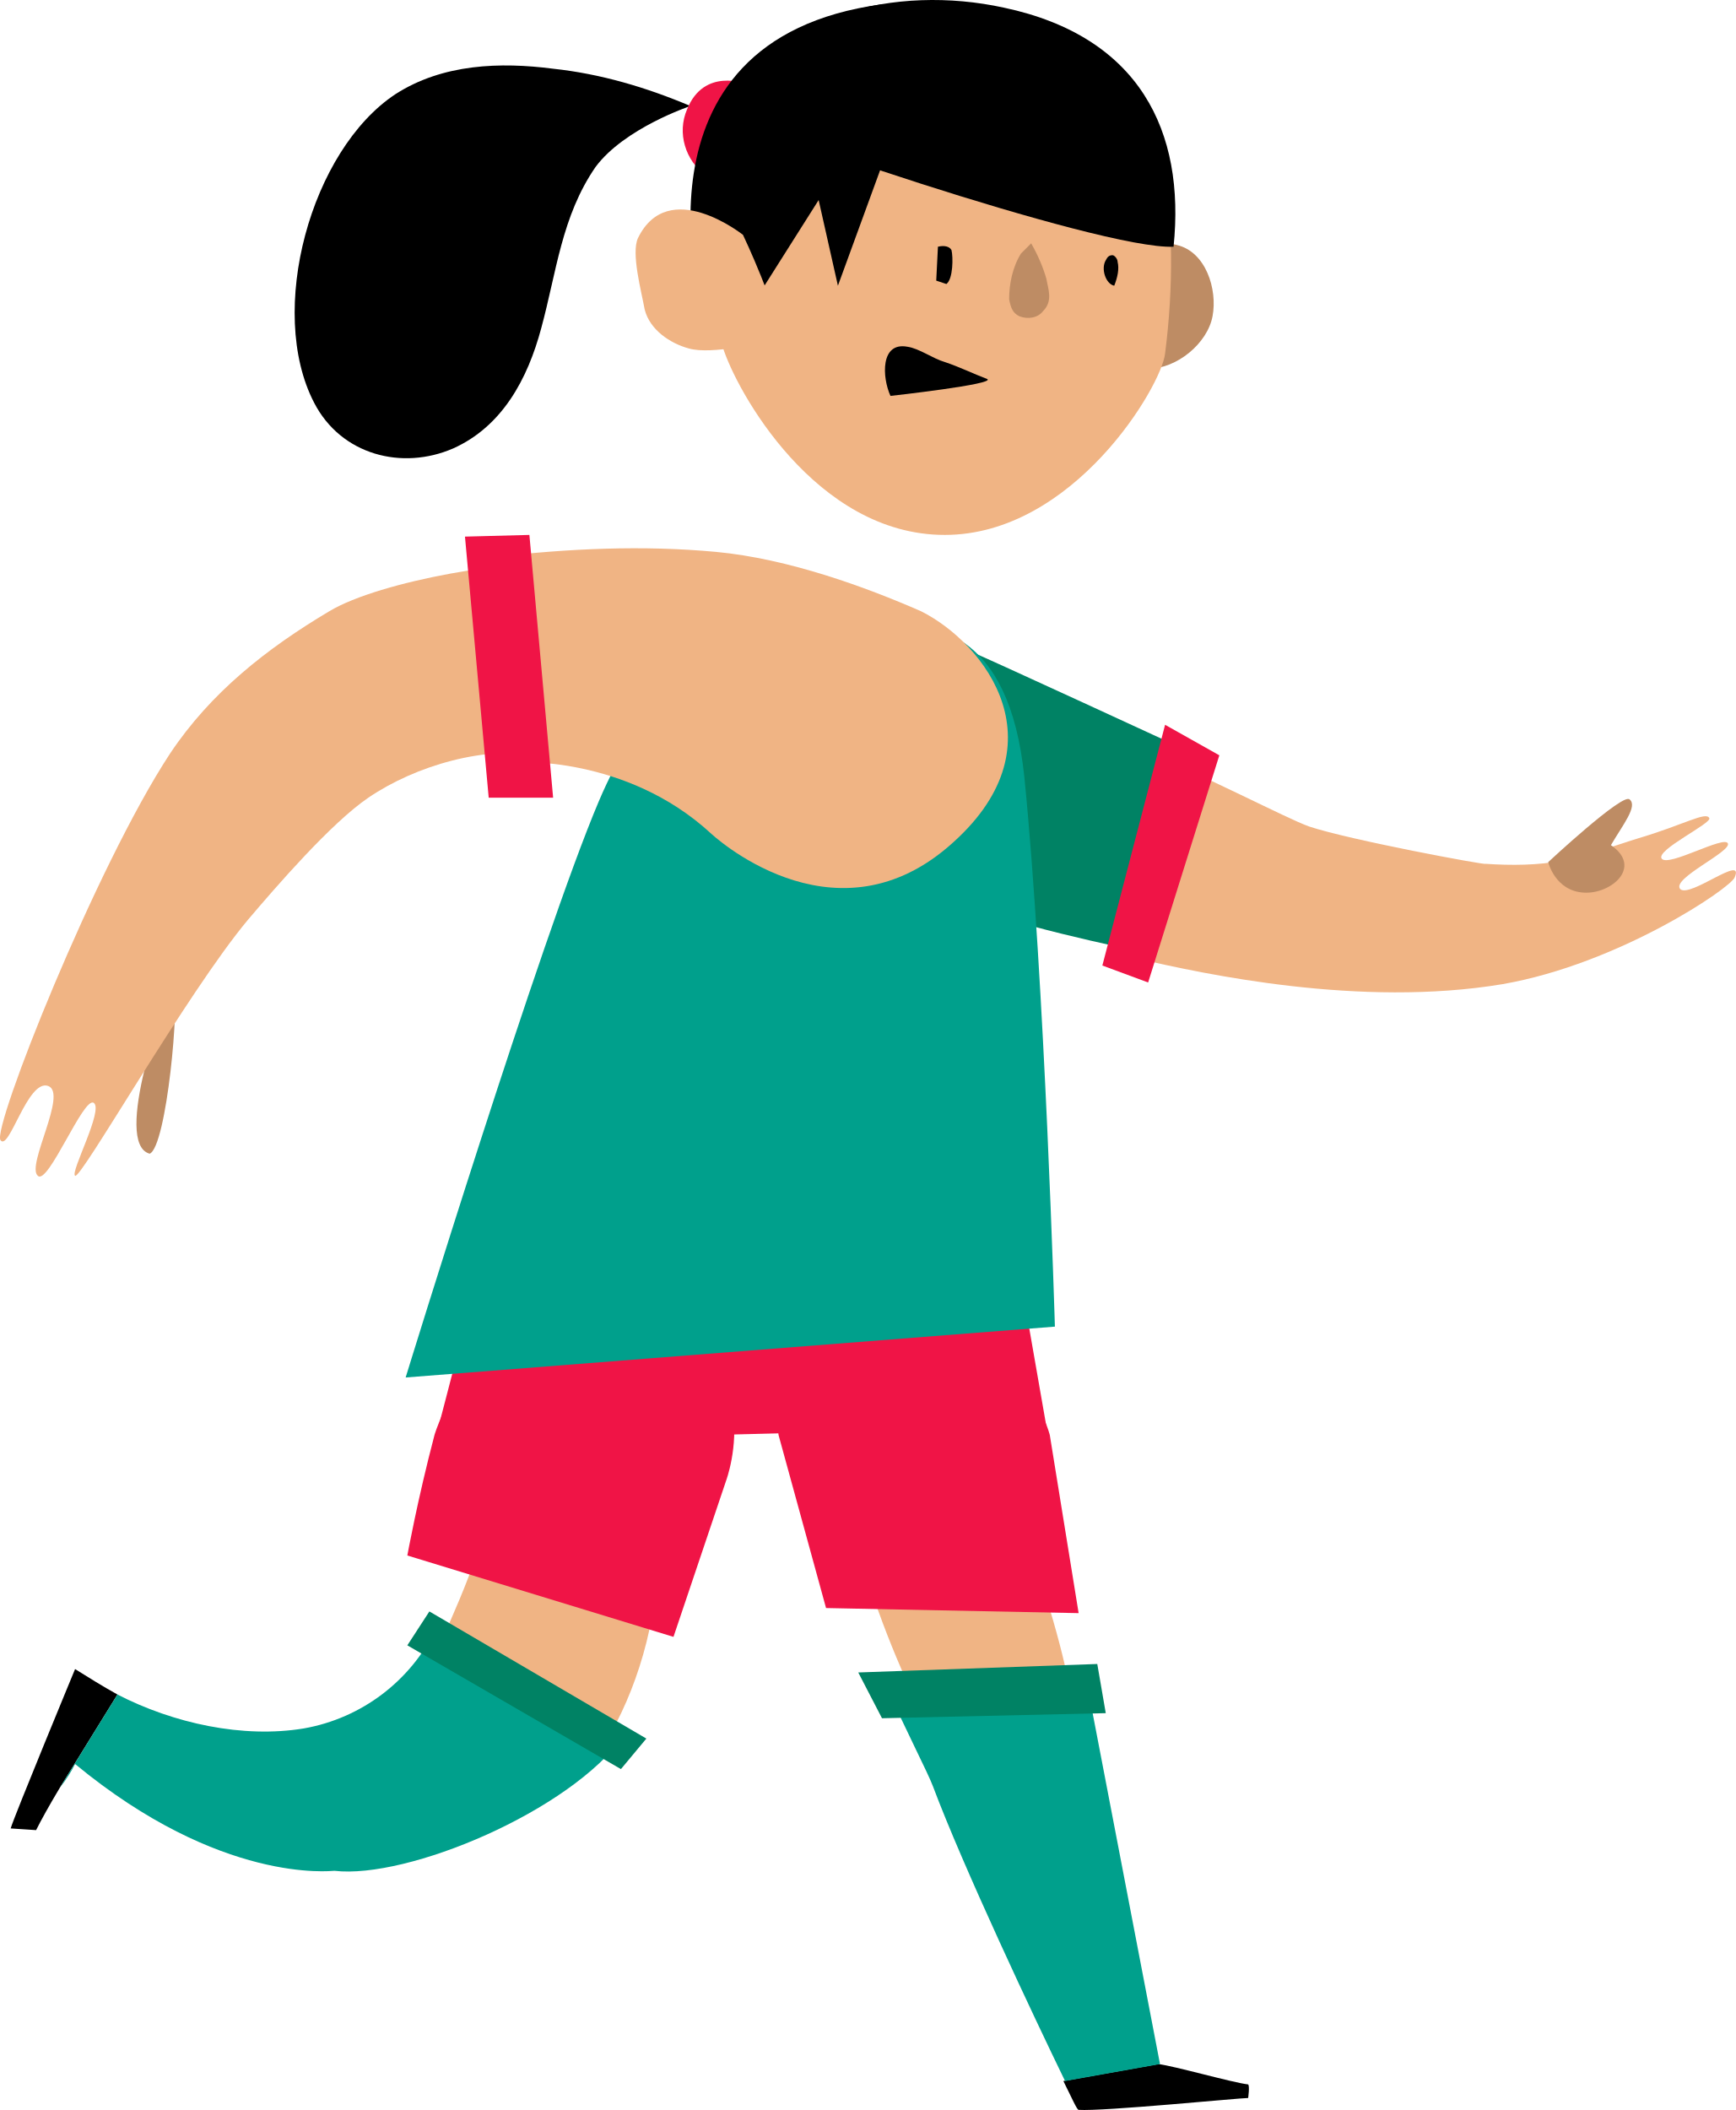
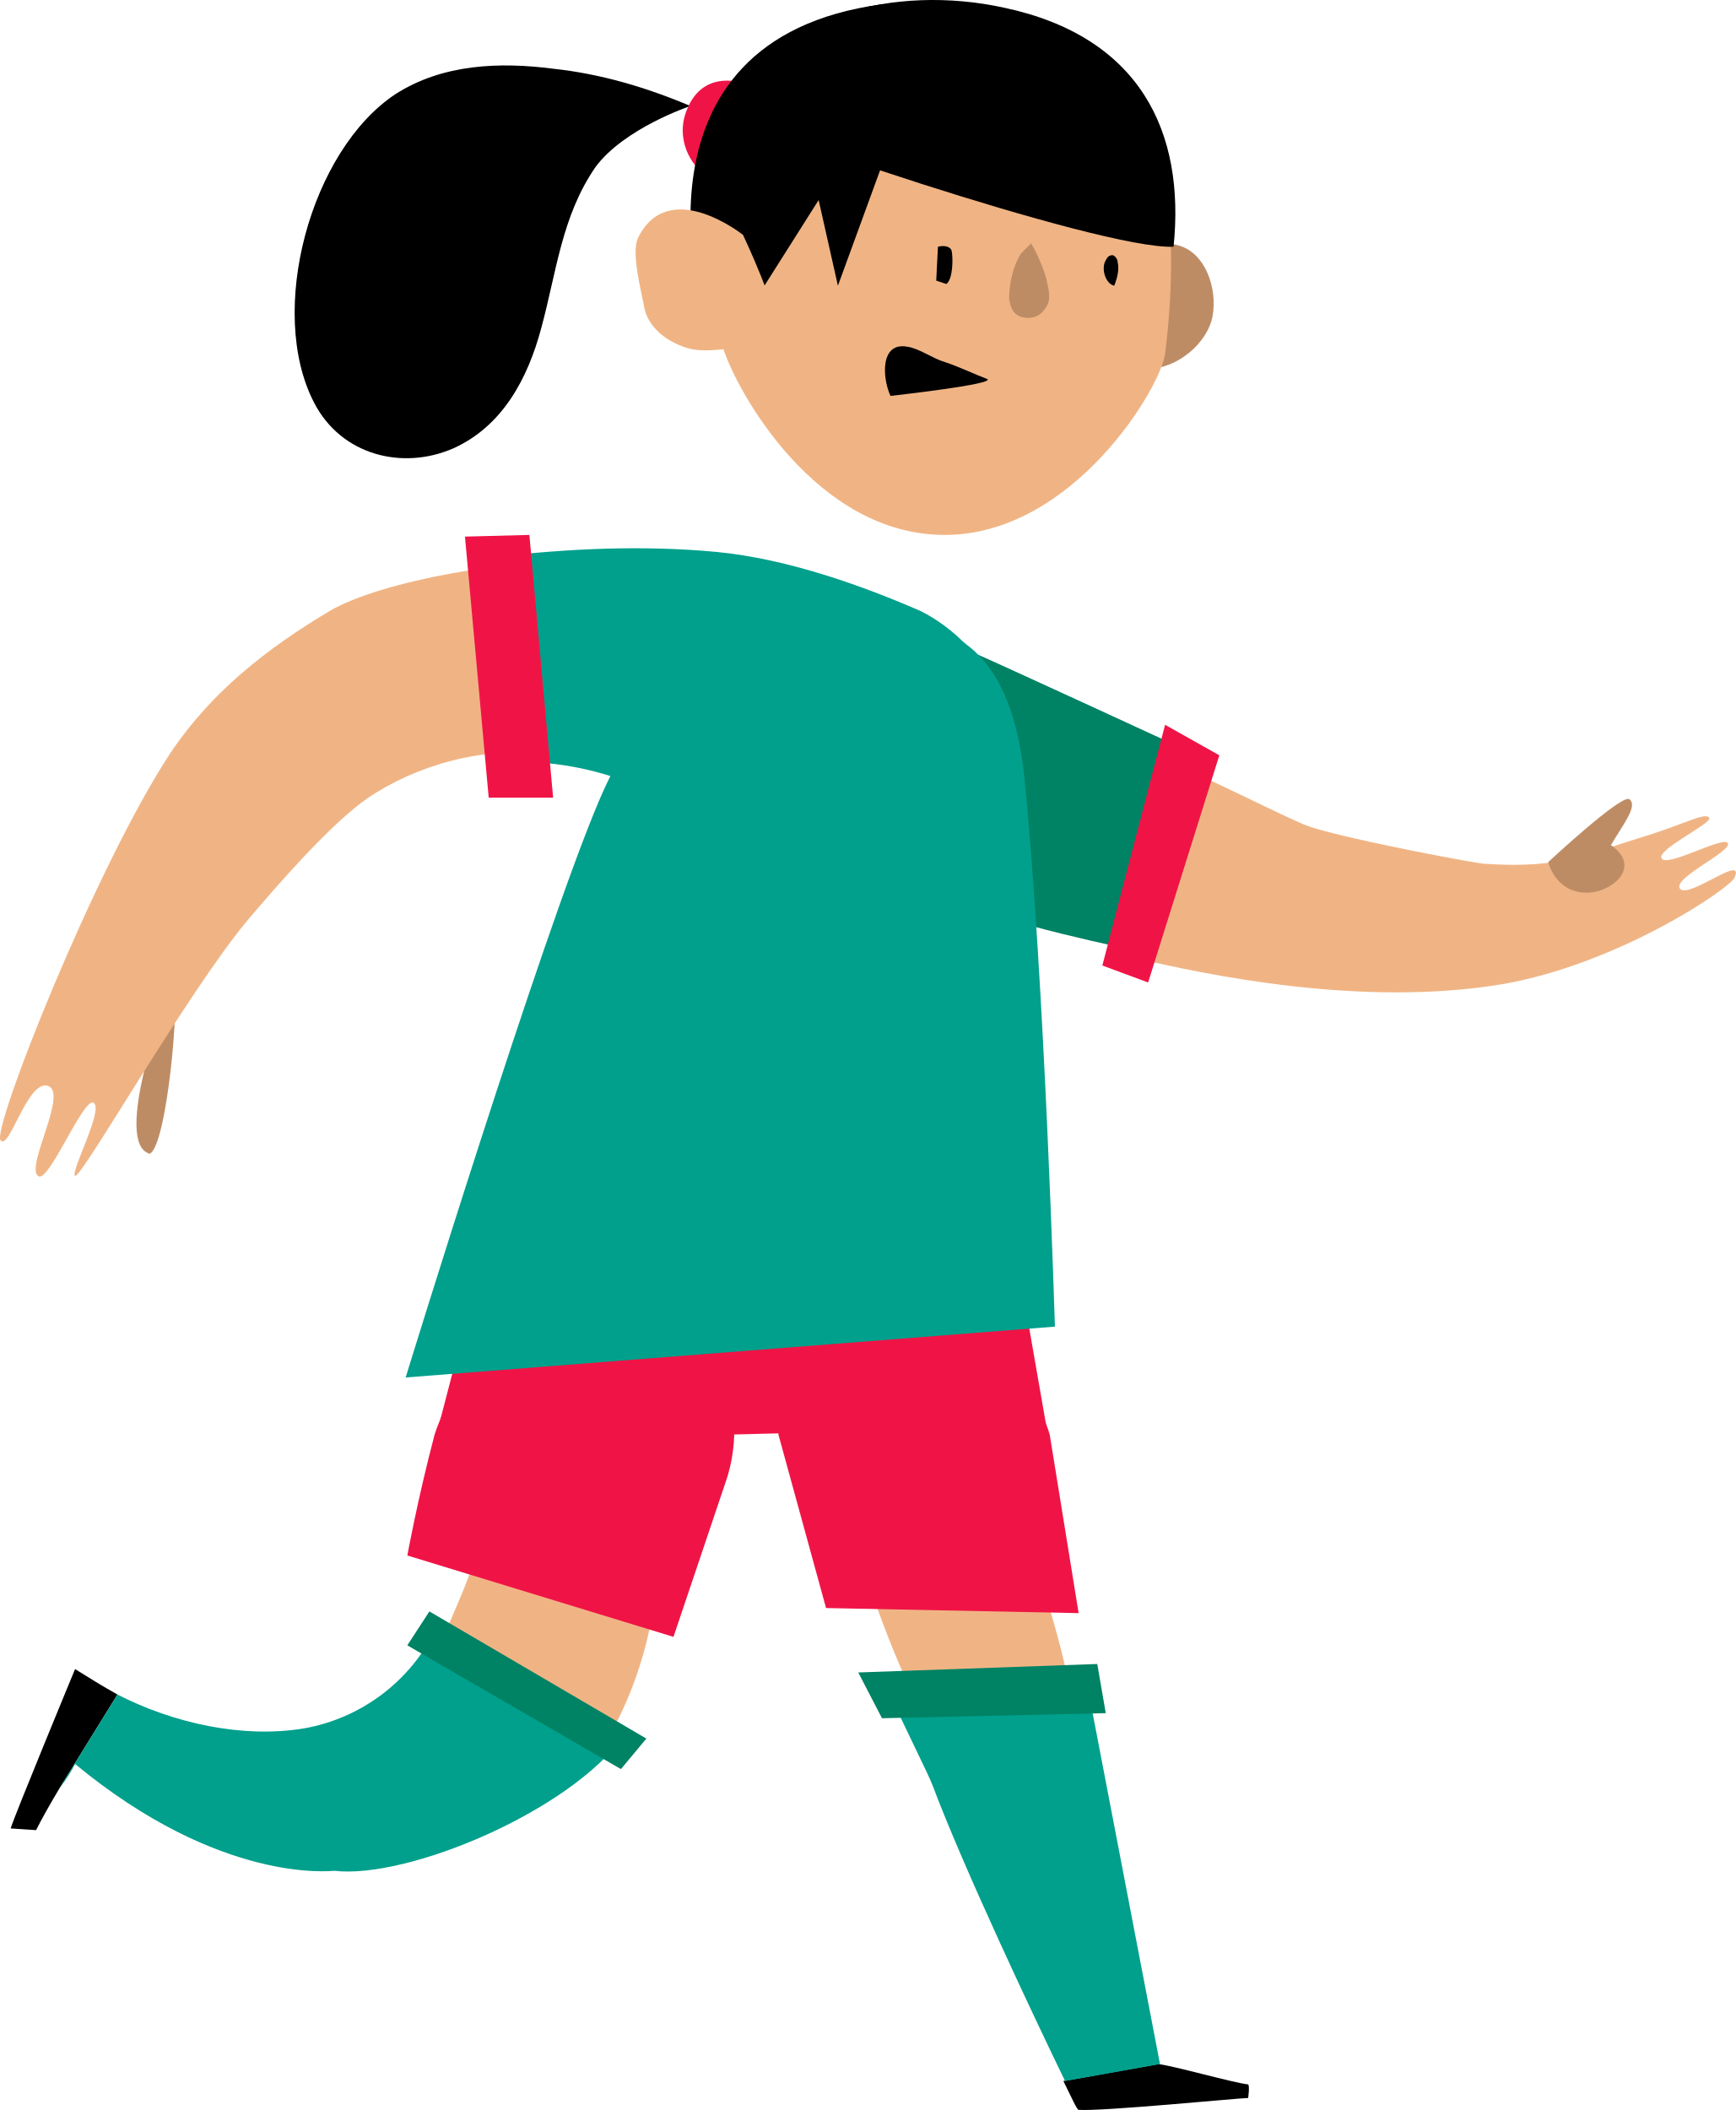
<svg xmlns="http://www.w3.org/2000/svg" version="1.1" width="102.403" height="124.462" viewBox="0,0,102.403,124.462">
-   <g transform="translate(-189.4711,-118.4467)">
+   <g transform="translate(-188.7983,-117.769)">
    <g data-paper-data="{&quot;isPaintingLayer&quot;:true}" fill-rule="evenodd" stroke="none" stroke-width="1" stroke-linecap="butt" stroke-linejoin="miter" stroke-miterlimit="10" stroke-dasharray="" stroke-dashoffset="0" style="mix-blend-mode: normal">
      <g>
        <g>
-           <path d="M215.4,215.5c0.8,-1.8 1.6,-3.6 2.2,-5.4c1,-3.2 1.7,-6.2 5.7,-6c7.3,0.3 5.3,12.2 1.5,17.7c-0.8,1.1 -9.4,-6.3 -9.4,-6.3z" fill="#f0b484" />
-           <path d="M226.4,196.2c8.9,1.6 5.9,9.6 5.9,9.6l-3.1,9.2l-15.7,-4.8c0,0 0.6,-3.3 1.6,-7.1c0,0 2.4,-8.5 11.3,-6.9z" fill="#f01446" />
+           <path d="M214.727,214.822c0.8,-1.8 1.6,-3.6 2.2,-5.4c1,-3.2 1.7,-6.2 5.7,-6c7.3,0.3 5.3,12.2 1.5,17.7c-0.8,1.1 -9.4,-6.3 -9.4,-6.3z" fill="#f0b484" />
+           <path d="M225.727,195.522c8.9,1.6 5.9,9.6 5.9,9.6l-3.1,9.2l-15.7,-4.8c0,0 0.6,-3.3 1.6,-7.1c0,0 2.4,-8.5 11.3,-6.9z" fill="#f01446" />
        </g>
        <g>
-           <path d="M191.6,226.4l-1.5,-0.1c0.2,-0.7 3.8,-9.4 3.8,-9.4c0.8,0.5 1.6,1 2.5,1.5l-3.4,5.5v0c-0.6,1 -1.1,1.9 -1.4,2.5z" fill="#000000" />
-           <path d="M193,223.9l3.4,-5.5c3.3,1.7 7.4,2.6 11,2c3.4,-0.6 6.3,-2.8 7.8,-5.9l11.1,6.3c-3.2,4.5 -12.8,8.5 -17.1,8c-0.2,0 -6.7,0.8 -15.3,-6.3c-0.2,0.4 -0.5,0.9 -0.9,1.4z" fill="#00a08c" />
-           <path d="M193,224c0,0 0,-0.1 0,0z" fill="#000000" />
+           <path d="M190.927,225.722l-1.5,-0.1c0.2,-0.7 3.8,-9.4 3.8,-9.4c0.8,0.5 1.6,1 2.5,1.5l-3.4,5.5v0c-0.6,1 -1.1,1.9 -1.4,2.5z" fill="#000000" />
+           <path d="M192.327,223.222l3.4,-5.5c3.3,1.7 7.4,2.6 11,2c3.4,-0.6 6.3,-2.8 7.8,-5.9l11.1,6.3c-3.2,4.5 -12.8,8.5 -17.1,8c-0.2,0 -6.7,0.8 -15.3,-6.3c-0.2,0.4 -0.5,0.9 -0.9,1.4z" fill="#00a08c" />
+           <path d="M192.327,223.322c0,0 0,-0.1 0,0z" fill="#000000" />
        </g>
-         <path d="M214.8,213.5l12.8,7.5l-1.5,1.8l-12.6,-7.3z" fill="#008264" />
+         <path d="M214.127,212.822l12.8,7.5l-1.5,1.8l-12.6,-7.3z" fill="#008264" />
      </g>
      <g>
-         <path d="M252.6,218.2c-2.5,0.9 -9.1,0.6 -9.1,0.6c0,0 -8.1,-16.6 -1.6,-18.2c6.5,-1.6 10.6,16.5 10.7,17.6z" fill="#f0b484" />
-         <path d="M242.2,197c7.7,-0.2 9.2,6.1 9.2,6.1l1.7,10.5l-14.9,-0.3l-2.8,-10.2c0,0 -1,-6 6.8,-6.1z" fill="#f01446" />
+         <path d="M251.927,217.522c-2.5,0.9 -9.1,0.6 -9.1,0.6c0,0 -8.1,-16.6 -1.6,-18.2c6.5,-1.6 10.6,16.5 10.7,17.6z" fill="#f0b484" />
+         <path d="M241.527,196.322c7.7,-0.2 9.2,6.1 9.2,6.1l1.7,10.5l-14.9,-0.3l-2.8,-10.2c0,0 -1,-6 6.8,-6.1z" fill="#f01446" />
        <g>
-           <path d="M263.1,242.2c-0.5,0 -8.6,0.8 -10,0.7c-0.1,0 -0.4,-0.7 -0.9,-1.7l5.6,-1c0.9,0.1 4.4,1.1 5.3,1.2c0.1,0.1 0,0.8 0,0.8z" fill="#000000" />
-           <path d="M257.9,240.2l-5.6,1c-1.8,-3.7 -6,-12.6 -7.8,-17.4c-0.3,-0.8 -1.6,-3.3 -2.8,-6h11.9z" fill="#00a08c" />
+           <path d="M262.427,241.522c-0.5,0 -8.6,0.8 -10,0.7c-0.1,0 -0.4,-0.7 -0.9,-1.7l5.6,-1c0.9,0.1 4.4,1.1 5.3,1.2c0.1,0.1 0,0.8 0,0.8z" fill="#000000" />
+           <path d="M257.227,239.522l-5.6,1c-1.8,-3.7 -6,-12.6 -7.8,-17.4c-0.3,-0.8 -1.6,-3.3 -2.8,-6h11.9z" fill="#00a08c" />
        </g>
-         <path d="M254.2,216.6l0.5,2.9l-13.2,0.3l-1.4,-2.7z" fill="#008264" />
+         <path d="M253.527,215.922l0.5,2.9l-13.2,0.3l-1.4,-2.7z" fill="#008264" />
      </g>
-       <path d="M215.1,203.5c0.7,-2.6 1.6,-6.3 2.3,-8.5c1.9,-5.8 4,-9 4,-9h26.9l2.9,16.6z" fill="#f01446" />
+       <path d="M214.427,202.822c0.7,-2.6 1.6,-6.3 2.3,-8.5c1.9,-5.8 4,-9 4,-9h26.9l2.9,16.6z" fill="#f01446" />
      <g>
-         <path d="M254.9,135.9c0.9,-1.5 1.8,-3.6 4,-3c1.7,0.4 2.4,2.6 2.1,4.2c-0.3,1.6 -2.1,3.1 -3.8,3.1c-2.8,-0.1 -2.6,-2.2 -2.3,-4.3z" fill="#be8c64" />
-         <path d="M258.2,139.3c-0.2,1.9 -5.4,10.7 -13,10.7c-7.6,0 -12.3,-8.5 -13.1,-11.1c-1.2,-4.1 -1.9,-9.7 -0.1,-13.6c1,-2.2 1.2,-1.9 3.3,-1.6l8.6,1.4l14.1,2.4c0.7,3.9 0.7,7.9 0.2,11.8z" fill="#f0b484" />
-         <path d="M230.2,124.7c0,0 -3.9,1.3 -5.6,3.6c-2,2.9 -2.3,6.2 -3.2,9.5c-0.8,3 -2.3,5.8 -5.2,7.1c-3,1.3 -6.6,0.4 -8.2,-2.7c-2.8,-5.4 -0.2,-14.9 4.8,-18.2c2.8,-1.8 6.2,-1.9 9.3,-1.5c2.8,0.3 5.5,1.1 8.1,2.2z" fill="#000000" />
-         <path d="M232,124.9c3,-5.6 10.3,-7.4 16.7,-6c8,1.7 10.7,7.3 10,14.1c-4.3,0.2 -26.5,-7.4 -26.7,-8.1z" fill="#000000" />
-         <path d="M231.1,128.8c-1.2,-0.9 -1.7,-2.5 -1.1,-3.9c1,-2.5 3.5,-1.5 3.5,-1.5z" fill="#f01446" />
-         <path d="M250.3,132.8c0.4,0.7 0.7,1.4 0.9,2.1c0.1,0.6 0.4,1.3 -0.2,1.9c-0.3,0.4 -0.9,0.5 -1.4,0.3c-0.4,-0.2 -0.5,-0.5 -0.6,-1c0,-0.9 0.2,-1.9 0.7,-2.7c0.2,-0.2 0.4,-0.4 0.6,-0.6z" fill="#be8c64" />
-         <path d="M242,141.8c-0.5,-1.1 -0.6,-3.2 1,-2.9c0.7,0.1 1.5,0.7 2.2,0.9c0.9,0.3 1.7,0.7 2.5,1c0.6,0.3 -5.7,1 -5.7,1z" fill="#000000" />
-         <path d="M244.8,133c0.4,-0.1 0.7,0 0.8,0.2c0.1,0.4 0.1,1.7 -0.3,2l-0.6,-0.2z" fill="#000000" />
-         <path d="M255.2,135.3c-0.5,-0.1 -0.8,-1 -0.5,-1.5c0.1,-0.2 0.2,-0.3 0.4,-0.3c0.1,0 0.3,0.2 0.3,0.4c0.1,0.4 0,0.9 -0.2,1.4z" fill="#000000" />
-         <path d="M241.4,124.5l-8.1,12.8l-2.3,-0.3c0,0 -5.1,-16.2 10.5,-18.3z" fill="#000000" />
-         <path d="M242.7,124.9l-3.8,10.4l-2.7,-12z" fill="#000000" />
-         <path d="M233.3,132.3c0,0 2.1,4.4 2.2,6.3c-1.1,0 -4,0.8 -5.4,0.4c-1.1,-0.3 -2.3,-1.1 -2.6,-2.3c-0.2,-1.1 -0.8,-3.3 -0.4,-4.2c1.8,-3.7 6.2,-0.2 6.2,-0.2z" fill="#f0b484" />
+         <path d="M254.227,135.222c0.9,-1.5 1.8,-3.6 4,-3c1.7,0.4 2.4,2.6 2.1,4.2c-0.3,1.6 -2.1,3.1 -3.8,3.1c-2.8,-0.1 -2.6,-2.2 -2.3,-4.3z" fill="#be8c64" />
+         <path d="M257.527,138.622c-0.2,1.9 -5.4,10.7 -13,10.7c-7.6,0 -12.3,-8.5 -13.1,-11.1c-1.2,-4.1 -1.9,-9.7 -0.1,-13.6c1,-2.2 1.2,-1.9 3.3,-1.6l8.6,1.4l14.1,2.4c0.7,3.9 0.7,7.9 0.2,11.8z" fill="#f0b484" />
+         <path d="M229.527,124.022c0,0 -3.9,1.3 -5.6,3.6c-2,2.9 -2.3,6.2 -3.2,9.5c-0.8,3 -2.3,5.8 -5.2,7.1c-3,1.3 -6.6,0.4 -8.2,-2.7c-2.8,-5.4 -0.2,-14.9 4.8,-18.2c2.8,-1.8 6.2,-1.9 9.3,-1.5c2.8,0.3 5.5,1.1 8.1,2.2z" fill="#000000" />
+         <path d="M231.327,124.222c3,-5.6 10.3,-7.4 16.7,-6c8,1.7 10.7,7.3 10,14.1c-4.3,0.2 -26.5,-7.4 -26.7,-8.1z" fill="#000000" />
+         <path d="M230.427,128.122c-1.2,-0.9 -1.7,-2.5 -1.1,-3.9c1,-2.5 3.5,-1.5 3.5,-1.5z" fill="#f01446" />
+         <path d="M249.627,132.122c0.4,0.7 0.7,1.4 0.9,2.1c0.1,0.6 0.4,1.3 -0.2,1.9c-0.3,0.4 -0.9,0.5 -1.4,0.3c-0.4,-0.2 -0.5,-0.5 -0.6,-1c0,-0.9 0.2,-1.9 0.7,-2.7c0.2,-0.2 0.4,-0.4 0.6,-0.6z" fill="#be8c64" />
+         <path d="M241.327,141.122c-0.5,-1.1 -0.6,-3.2 1,-2.9c0.7,0.1 1.5,0.7 2.2,0.9c0.9,0.3 1.7,0.7 2.5,1c0.6,0.3 -5.7,1 -5.7,1z" fill="#000000" />
+         <path d="M244.127,132.322c0.4,-0.1 0.7,0 0.8,0.2c0.1,0.4 0.1,1.7 -0.3,2l-0.6,-0.2z" fill="#000000" />
+         <path d="M254.527,134.622c-0.5,-0.1 -0.8,-1 -0.5,-1.5c0.1,-0.2 0.2,-0.3 0.4,-0.3c0.1,0 0.3,0.2 0.3,0.4c0.1,0.4 0,0.9 -0.2,1.4z" fill="#000000" />
+         <path d="M240.727,123.822l-8.1,12.8l-2.3,-0.3c0,0 -5.1,-16.2 10.5,-18.3z" fill="#000000" />
+         <path d="M242.027,124.222l-3.8,10.4l-2.7,-12z" fill="#000000" />
+         <path d="M232.627,131.622c0,0 2.1,4.4 2.2,6.3c-1.1,0 -4,0.8 -5.4,0.4c-1.1,-0.3 -2.3,-1.1 -2.6,-2.3c-0.2,-1.1 -0.8,-3.3 -0.4,-4.2c1.8,-3.7 6.2,-0.2 6.2,-0.2z" fill="#f0b484" />
      </g>
      <g>
-         <path d="M291.8,170.2c-0.2,0.6 -6.8,5.1 -13.7,6.3c-8.4,1.4 -17.6,-0.6 -21.5,-1.5v-12.4c4,1.6 8.7,4.1 10.1,4.6c2.4,0.8 10.5,2.3 10.4,2.2c1.5,0.1 3.1,0.1 4.6,-0.2c1.2,-0.2 3.4,-1 4.4,-1.3c2.7,-0.8 4,-1.6 4.2,-1.2c0.2,0.3 -3.2,1.9 -2.8,2.4c0.4,0.5 3.7,-1.4 3.9,-0.9c0.2,0.5 -3.4,2.1 -2.8,2.7c0.6,0.5 3.8,-2.1 3.2,-0.7z" fill="#f0b484" />
-         <path d="M259.9,162.9l-3.5,11.6c0,0 -7.9,-1.6 -10.7,-3c0,0 -8.3,-3.1 -5.5,-9.7c2.7,-6.5 6.8,-4.8 6.8,-4.8c-0.1,-0.1 12.9,5.9 12.9,5.9z" fill="#008264" />
-         <path d="M261.4,163l-4.2,13.4l-2.7,-1l3.7,-14.2z" fill="#f01446" />
-         <path d="M282.9,171.1c-1.7,-0.1 -2.1,-1.8 -2.1,-1.8c0,0 4.4,-4.1 4.8,-3.7c0.5,0.4 -0.4,1.5 -1.1,2.7c1.9,1.3 0,2.9 -1.6,2.8z" fill="#be8c64" />
+         <path d="M291.127,169.522c-0.2,0.6 -6.8,5.1 -13.7,6.3c-8.4,1.4 -17.6,-0.6 -21.5,-1.5v-12.4c4,1.6 8.7,4.1 10.1,4.6c2.4,0.8 10.5,2.3 10.4,2.2c1.5,0.1 3.1,0.1 4.6,-0.2c1.2,-0.2 3.4,-1 4.4,-1.3c2.7,-0.8 4,-1.6 4.2,-1.2c0.2,0.3 -3.2,1.9 -2.8,2.4c0.4,0.5 3.7,-1.4 3.9,-0.9c0.2,0.5 -3.4,2.1 -2.8,2.7c0.6,0.5 3.8,-2.1 3.2,-0.7z" fill="#f0b484" />
+         <path d="M259.227,162.222l-3.5,11.6c0,0 -7.9,-1.6 -10.7,-3c0,0 -8.3,-3.1 -5.5,-9.7c2.7,-6.5 6.8,-4.8 6.8,-4.8c-0.1,-0.1 12.9,5.9 12.9,5.9z" fill="#008264" />
+         <path d="M260.727,162.322l-4.2,13.4l-2.7,-1l3.7,-14.2z" fill="#f01446" />
+         <path d="M282.227,170.422c-1.7,-0.1 -2.1,-1.8 -2.1,-1.8c0,0 4.4,-4.1 4.8,-3.7c0.5,0.4 -0.4,1.5 -1.1,2.7c1.9,1.3 0,2.9 -1.6,2.8z" fill="#be8c64" />
      </g>
-       <path d="M249.9,164.3c1.2,12 1.8,32.4 1.8,32.4l-38.3,3c0,0 8,-26 11.4,-34c4.8,-11.3 12.6,-10.2 15.7,-10.5c4,-0.3 8.5,0.4 9.4,9.1z" fill="#00a08c" />
+       <path d="M249.227,163.622c1.2,12 1.8,32.4 1.8,32.4l-38.3,3c0,0 8,-26 11.4,-34c4.8,-11.3 12.6,-10.2 15.7,-10.5c4,-0.3 8.5,0.4 9.4,9.1z" fill="#00a08c" />
      <g>
-         <path d="M198.3,186.5c-2.2,-0.6 0.9,-9.2 1.4,-10c0.4,0.9 -0.4,9.6 -1.4,10z" fill="#be8c64" />
-         <path d="M223.7,151.7c0,0 5.5,0.9 5,6.9c-0.5,5.9 -7.1,4.4 -7.1,4.4c-3.5,-0.6 -7.6,0.6 -10.4,2.5c-2.2,1.5 -5.4,5.2 -7.1,7.2c-3.6,4.3 -9.9,15.4 -10.2,15.1c-0.3,-0.2 1.7,-3.9 1.1,-4.3c-0.6,-0.4 -2.7,4.9 -3.3,4.3c-0.7,-0.6 1.8,-4.9 0.6,-5.3c-1.2,-0.4 -2.3,3.9 -2.8,3.2c-0.5,-0.7 5.6,-16.1 10,-22.8c2.4,-3.6 5.7,-6.2 9.4,-8.4c3,-1.8 11.2,-3.2 14.8,-2.8z" fill="#f0b484" />
-         <path d="M243.8,154.5c3.8,1.9 8.5,8 1.6,13.9c-6.9,5.9 -14,-0.8 -14,-0.8c-5,-4.6 -11.5,-4.2 -11.5,-4.2l-1.2,-12.1c4.3,-0.5 8.7,-0.7 13,-0.3c4.3,0.4 8.9,2.1 12.1,3.5z" fill="#f0b484" />
-         <path d="M220.7,150l1.4,15.5h-3.8l-1.4,-15.4z" fill="#f01446" />
+         <path d="M197.627,185.822c-2.2,-0.6 0.9,-9.2 1.4,-10c0.4,0.9 -0.4,9.6 -1.4,10z" fill="#be8c64" />
+         <path d="M223.027,151.022c0,0 5.5,0.9 5,6.9c-0.5,5.9 -7.1,4.4 -7.1,4.4c-3.5,-0.6 -7.6,0.6 -10.4,2.5c-2.2,1.5 -5.4,5.2 -7.1,7.2c-3.6,4.3 -9.9,15.4 -10.2,15.1c-0.3,-0.2 1.7,-3.9 1.1,-4.3c-0.6,-0.4 -2.7,4.9 -3.3,4.3c-0.7,-0.6 1.8,-4.9 0.6,-5.3c-1.2,-0.4 -2.3,3.9 -2.8,3.2c-0.5,-0.7 5.6,-16.1 10,-22.8c2.4,-3.6 5.7,-6.2 9.4,-8.4c3,-1.8 11.2,-3.2 14.8,-2.8z" fill="#f0b484" />
+         <path d="M243.127,153.822c3.8,1.9 8.5,8 1.6,13.9c-6.9,5.9 -14,-0.8 -14,-0.8c-5,-4.6 -11.5,-4.2 -11.5,-4.2l-1.2,-12.1c4.3,-0.5 8.7,-0.7 13,-0.3c4.3,0.4 8.9,2.1 12.1,3.5z" fill="#00a08c" />
+         <path d="M220.027,149.322l1.4,15.5h-3.8l-1.4,-15.4z" fill="#f01446" />
      </g>
    </g>
  </g>
</svg>
